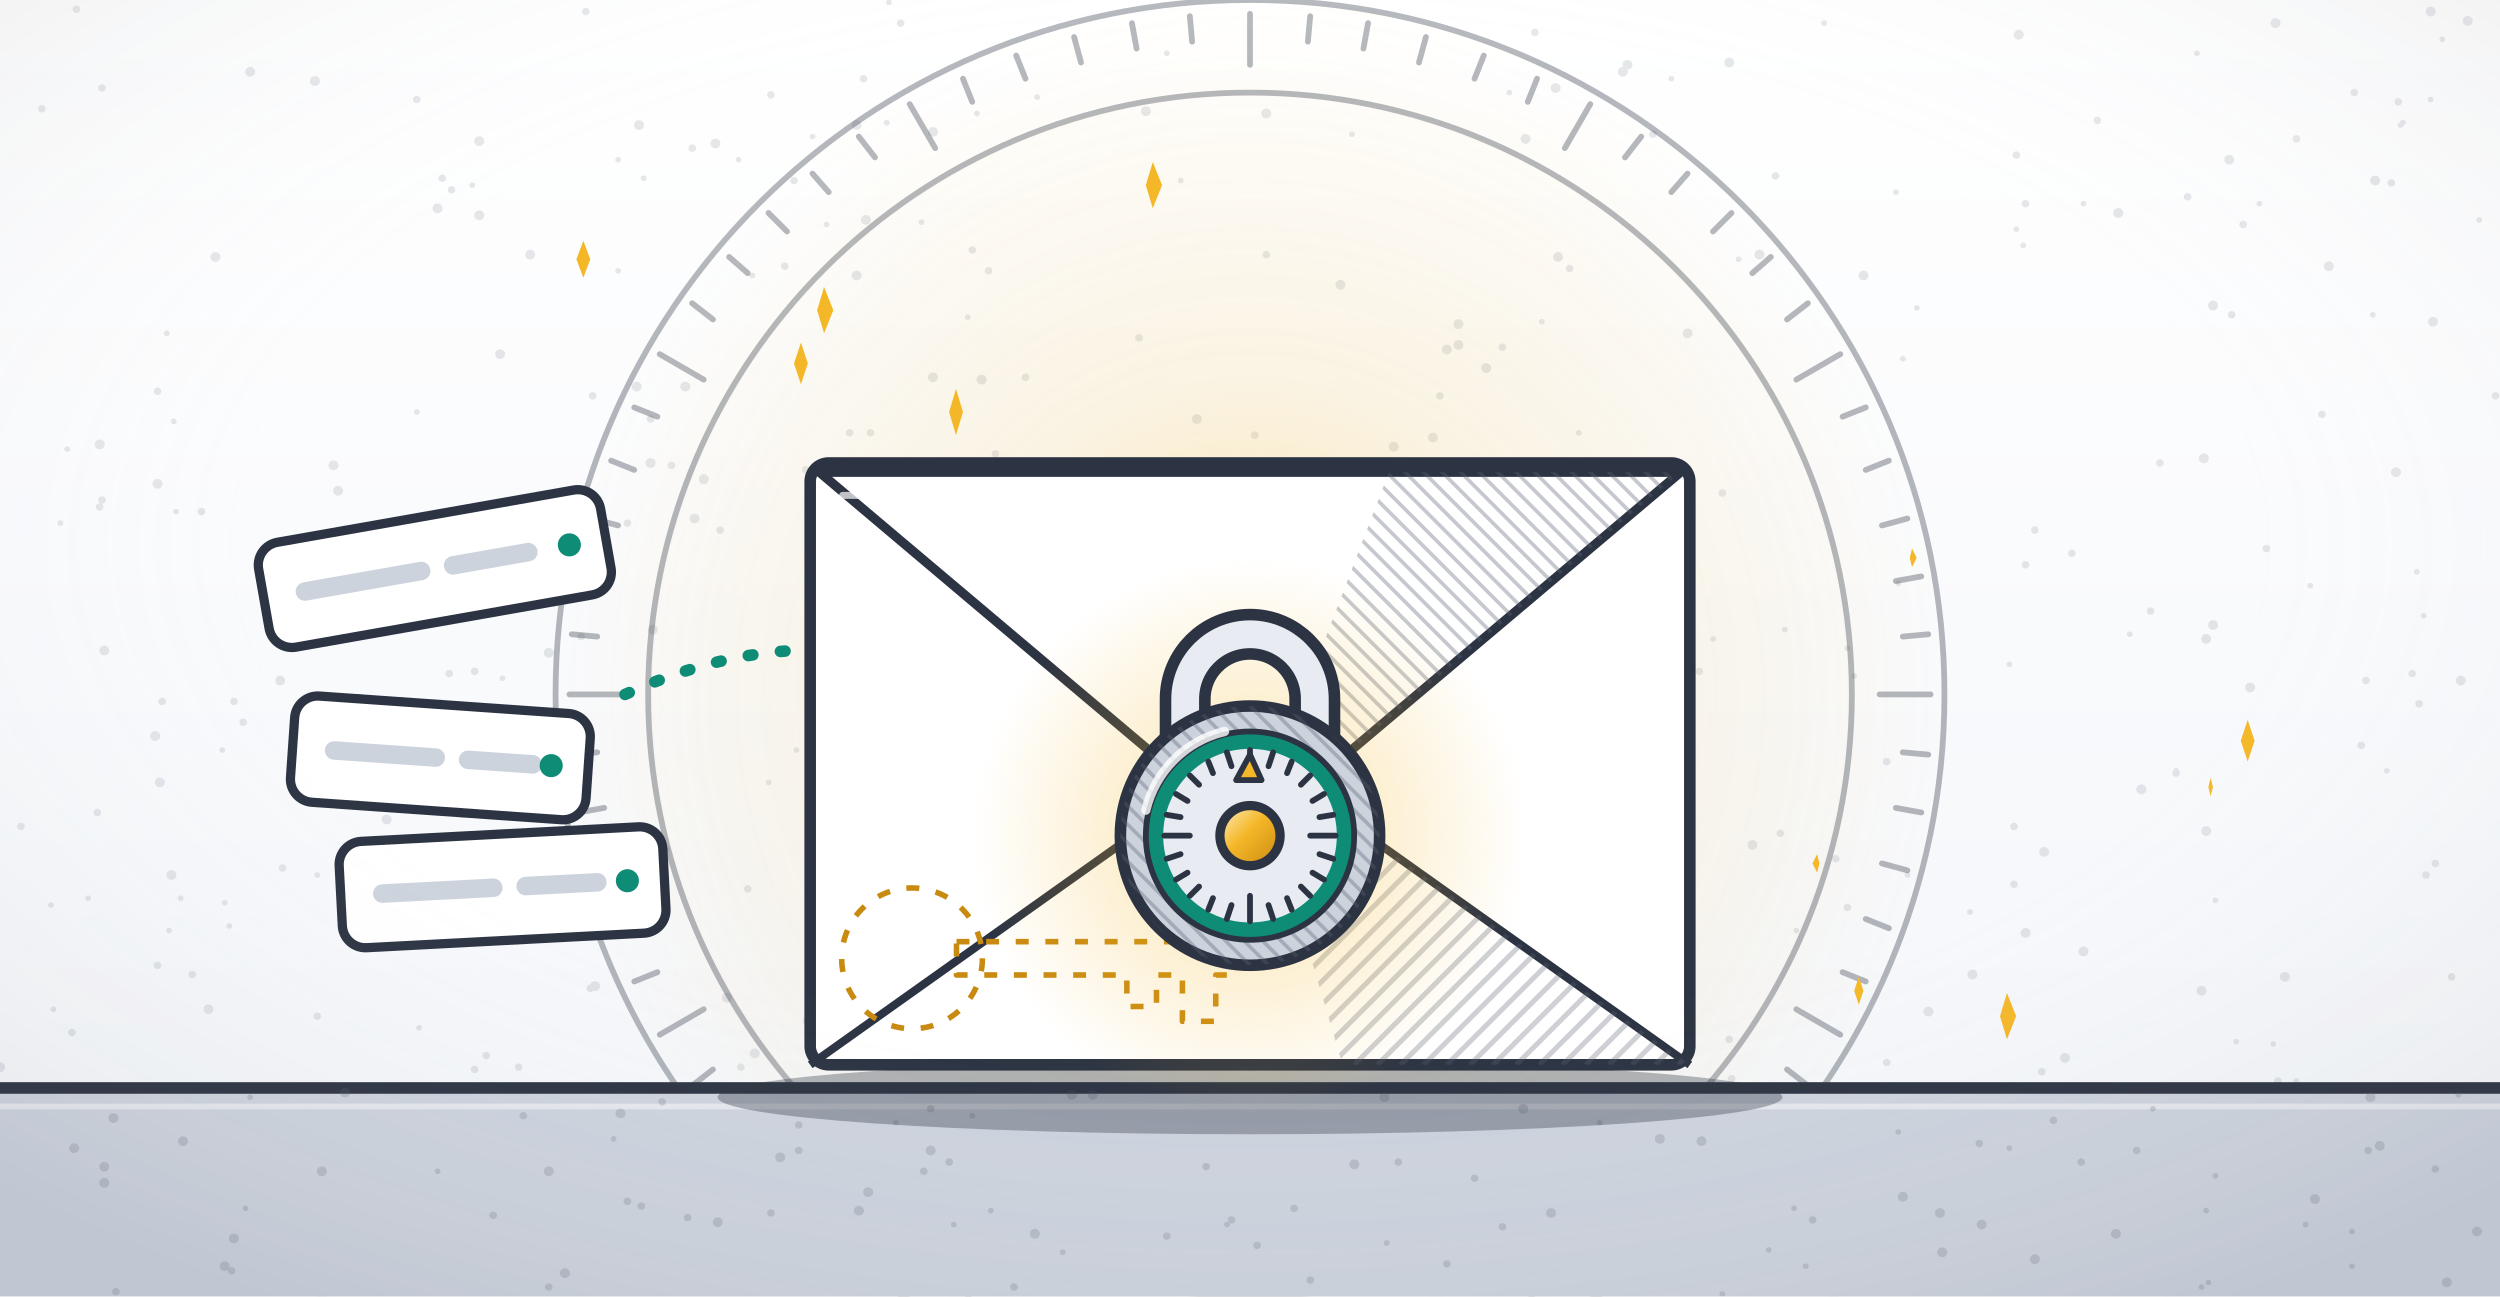
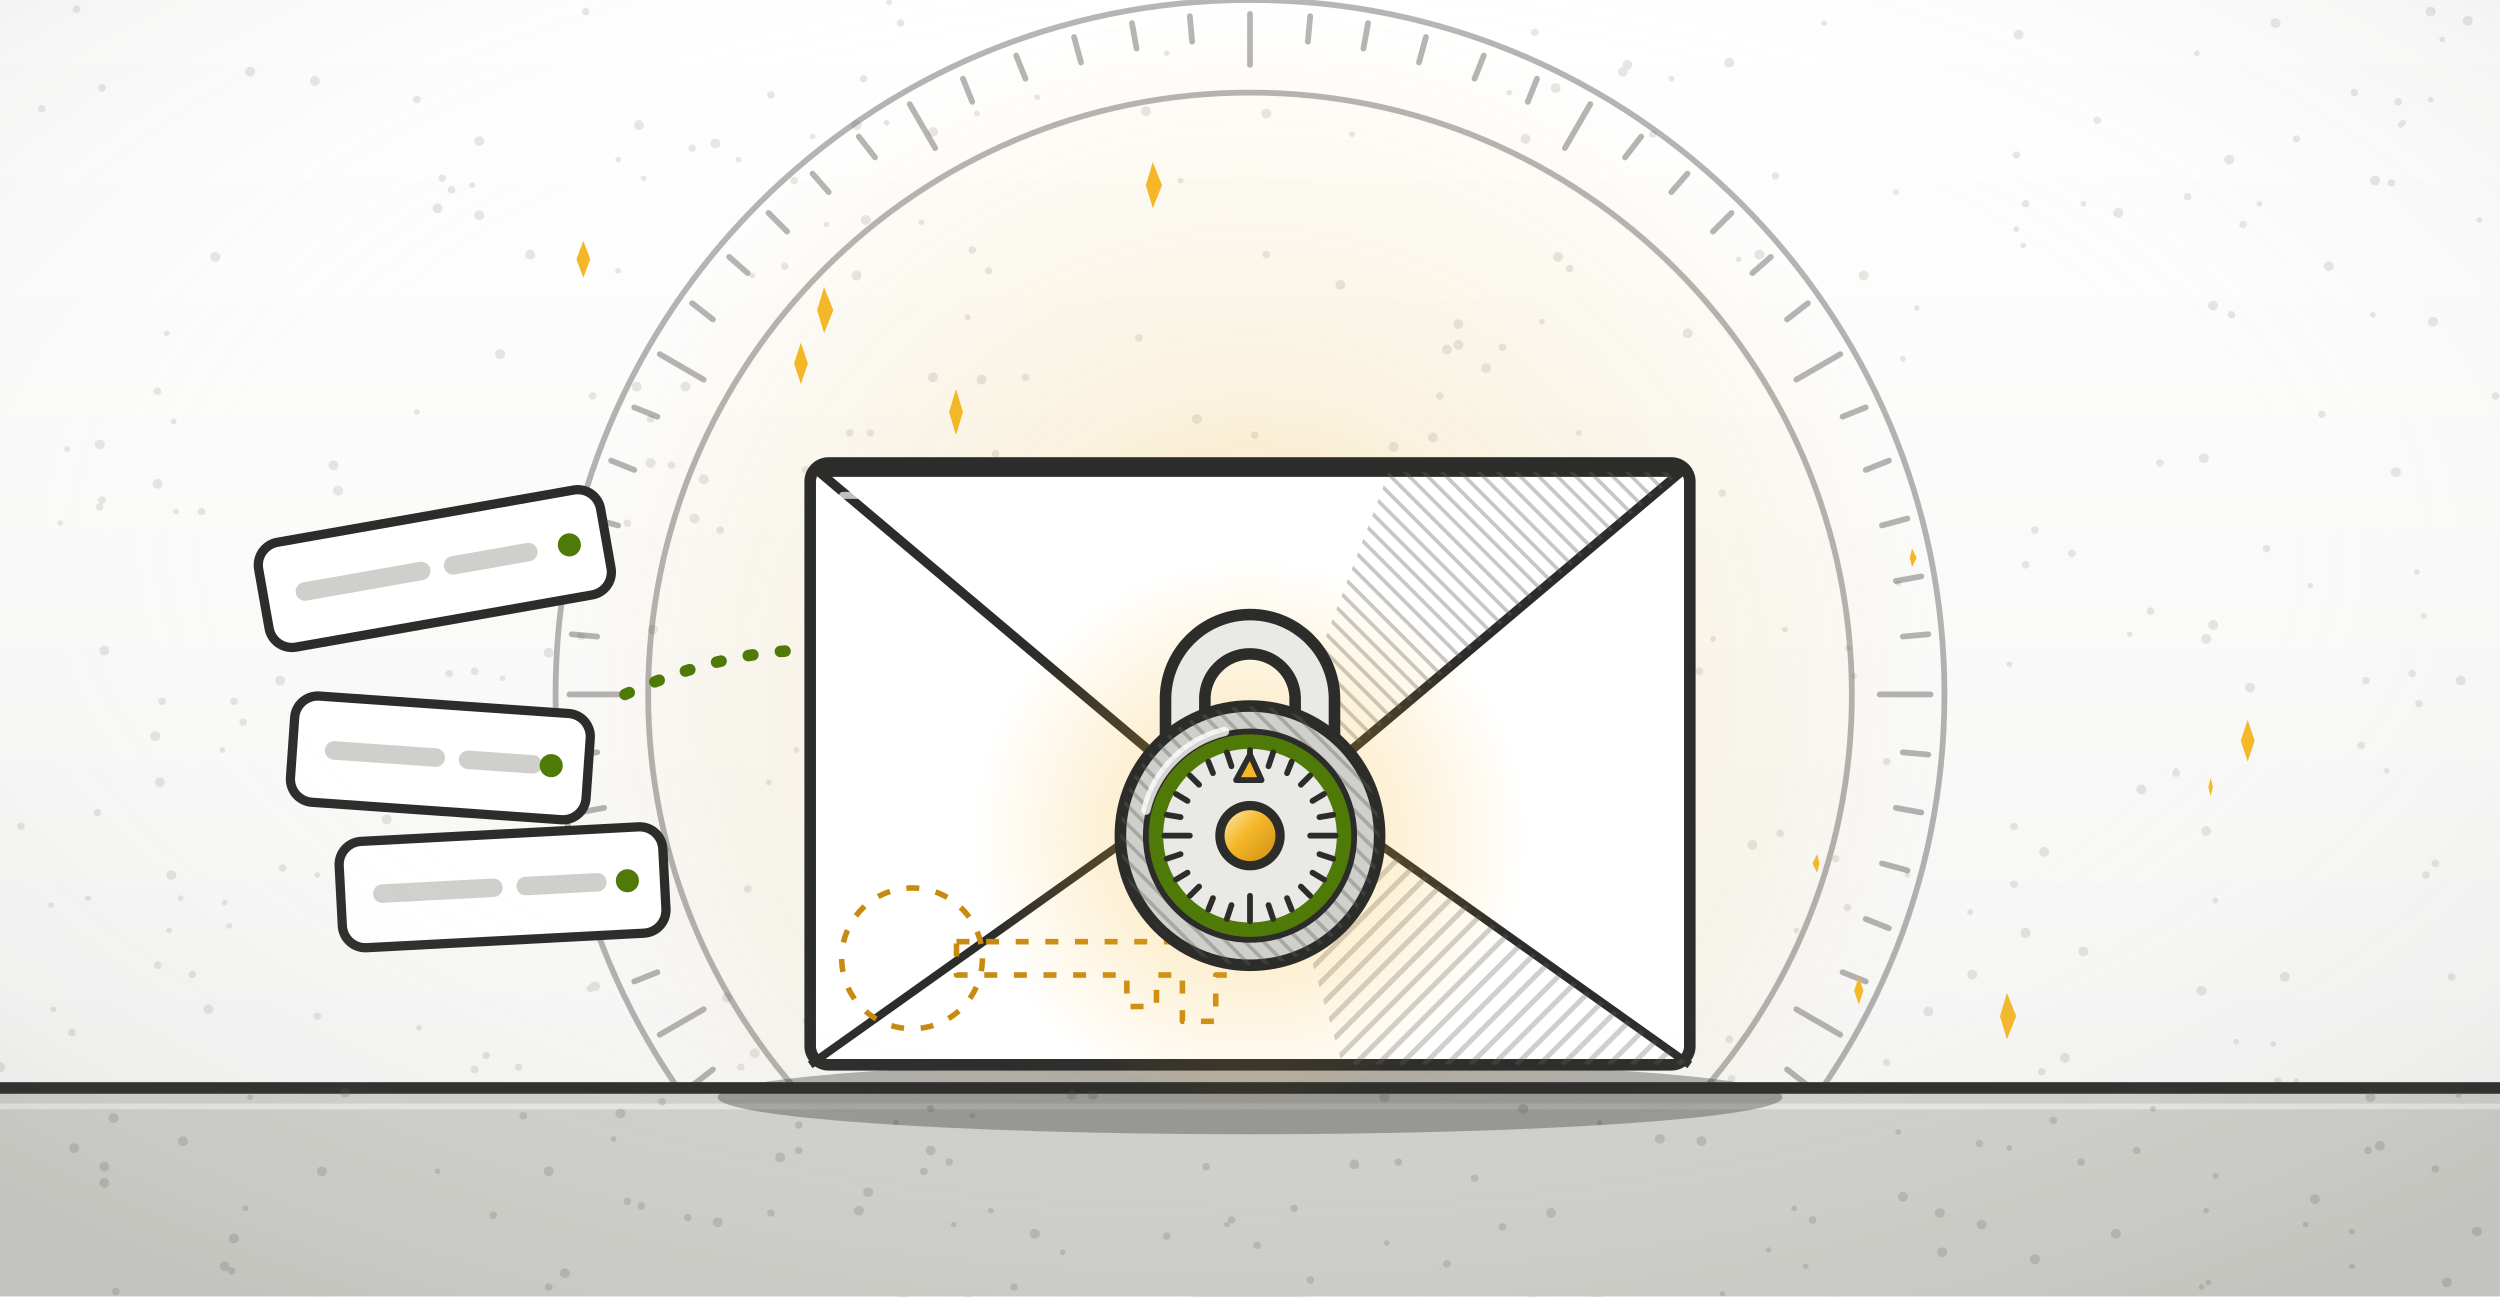
<svg xmlns="http://www.w3.org/2000/svg" viewBox="0 0 1080 560" width="1080" height="560">
  <defs>
    <radialGradient id="vig" cx="50%" cy="42%" r="70%">
-       <stop offset="55%" stop-color="#F3F5F9" stop-opacity="0" />
-       <stop offset="100%" stop-color="#5A6273" stop-opacity="0.10" />
+       <stop offset="55%" stop-color="#F4F4F3" stop-opacity="0" />
+       <stop offset="100%" stop-color="#5E5E5A" stop-opacity="0.10" />
    </radialGradient>
    <radialGradient id="glow">
      <stop offset="0%" stop-color="#F4B728" stop-opacity="0.75" />
      <stop offset="45%" stop-color="#F4B728" stop-opacity="0.22" />
      <stop offset="100%" stop-color="#F4B728" stop-opacity="0" />
    </radialGradient>
-     <radialGradient id="glowj">
-       <stop offset="0%" stop-color="#0F8C76" stop-opacity="0.55" />
-       <stop offset="100%" stop-color="#0F8C76" stop-opacity="0" />
+     <radialGradient id="glowl">
+       <stop offset="0%" stop-color="#4F7A08" stop-opacity="0.55" />
+       <stop offset="100%" stop-color="#4F7A08" stop-opacity="0" />
    </radialGradient>
    <linearGradient id="sky" x1="0" y1="0" x2="0" y2="1">
      <stop offset="0" stop-color="#FFFFFF" />
-       <stop offset="1" stop-color="#F3F5F9" />
+       <stop offset="1" stop-color="#F4F4F3" />
    </linearGradient>
    <linearGradient id="goldg" x1="0" y1="0" x2="1" y2="1">
      <stop offset="0" stop-color="#FFF1C4" />
      <stop offset=".45" stop-color="#F4B728" />
      <stop offset="1" stop-color="#C98A10" />
    </linearGradient>
    <clipPath id="cv">
      <rect width="1080" height="560" />
    </clipPath>
  </defs>
  <g clip-path="url(#cv)">
    <rect width="1080" height="560" fill="url(#sky)" />
    <clipPath id="t1">
      <rect width="1080" height="560" />
    </clipPath>
    <g clip-path="url(#t1)" opacity="0.15">
-       <path d="M1044 247h.1M38 388h.1M828 133h.1M673 345h.1M99 400h.1M543 493h.1M288 367h.1M490 297h.1M177 312h.1M29 194h.1M871 99h.1M940 333h.1M319 69h.1M76 221h.1M966 450h.1M72 144h.1M744 532h.1M455 533h.1M510 78h.1M75 182h.1M722 34h.1M819 83h.1M344 324h.1M200 352h.1M1047 266h.1M78 388h.1M636 307h.1M278 77h.1M426 372h.1M358 316h.1M1025 136h.1M824 378h.1M652 40h.1M1055 17h.1M261 551h.1M448 42h.1M617 207h.1M1071 95h.1M383 307h.1M751 112h.1M342 480h.1M169 516h.1M740 276h.1M900 88h.1M976 88h.1M26 226h.1M776 402h.1M771 272h.1M181 444h.1M296 548h.1M217 293h.1M524 263h.1M22 391h.1M998 253h.1M423 536h.1M398 96h.1M868 287h.1M137 378h.1M788 10h.1M815 495h.1M920 274h.1M801 292h.1M1031 333h.1M798 280h.1M669 487h.1M97 390h.1M520 475h.1M680 241h.1M422 49h.1M383 53h.1M467 280h.1M666 139h.1M851 394h.1M682 187h.1M852 542h.1M183 318h.1M549 524h.1M992 467h.1M820 252h.1M325 119h.1M444 347h.1M582 434h.1M1037 54h.1M1051 481h.1M105 551h.1M23 436h.1M685 251h.1M180 178h.1M355 202h.1M686 291h.1M949 23h.1M547 427h.1M513 357h.1M982 451h.1M204 80h.1M365 518h.1M100 499h.1M218 361h.1M351 59h.1M96 324h.1M839 531h.1M267 117h.1M504 23h.1M869 534h.1M1050 43h.1M79 538h.1M584 58h.1M418 137h.1M874 106h.1M267 69h.1M822 155h.1M357 97h.1M332 338h.1M1038 53h.1M73 402h.1M630 205h.1M565 545h.1M957 389h.1M384 1h.1" stroke="#5A6273" stroke-width="2.4" stroke-linecap="round" />
-       <path d="M70 303h.1M68 169h.1M1017 40h.1M155 265h.1M180 43h.1M1033 79h.1M324 475h.1M44 216h.1M536 326h.1M514 438h.1M475 437h.1M111 471h.1M875 88h.1M1078 171h.1M428 395h.1M541 458h.1M43 219h.1M224 461h.1M1011 513h.1M580 516h.1M906 52h.1M299 64h.1M430 196h.1M251 275h.1M333 41h.1M322 471h.1M31 446h.1M714 58h.1M959 501h.1M1059 422h.1M323 384h.1M210 456h.1M367 187h.1M1052 373h.1M980 473h.1M835 478h.1M578 336h.1M44 38h.1M744 213h.1M895 239h.1M933 200h.1M1048 378h.1M505 335h.1M311 229h.1M253 5h.1M348 203h.1M769 360h.1M1045 304h.1M879 229h.1M815 329h.1M137 439h.1M105 312h.1M258 391h.1M1003 179h.1M992 60h.1M969 97h.1M281 181h.1M623 381h.1M659 340h.1M542 188h.1M875 244h.1M622 305h.1M678 116h.1M882 463h.1M748 466h.1M1042 291h.1M870 382h.1M195 82h.1M191 77h.1M101 303h.1M649 150h.1M929 264h.1M478 422h.1M370 380h.1M734 290h.1M18 491h.1M255 427h.1M427 117h.1M373 34h.1M964 136h.1M984 467h.1M459 243h.1M650 369h.1M1022 294h.1M115 505h.1M205 290h.1M815 459h.1M832 524h.1M18 47h.1M376 187h.1M389 10h.1M622 171h.1M716 556h.1M492 146h.1M547 110h.1M205 462h.1M704 379h.1M342 518h.1M449 524h.1M435 204h.1M320 461h.1M256 171h.1M444 341h.1M241 311h.1M271 226h.1M204 547h.1M1020 322h.1M979 237h.1M339 115h.1M681 225h.1M472 424h.1M767 76h.1M290 544h.1M871 67h.1M68 417h.1M360 482h.1M493 303h.1M33 4h.1M940 334h.1M456 532h.1M42 351h.1M9 357h.1M793 371h.1M442 371h.1M625 516h.1M290 201h.1M1037 487h.1M443 163h.1M543 330h.1M431 223h.1M775 479h.1M212 365h.1M194 291h.1M122 375h.1M747 449h.1M945 85h.1M538 520h.1M140 318h.1M343 78h.1M870 357h.1M224 343h.1M87 221h.1M420 108h.1M494 244h.1M1036 44h.1M83 421h.1M503 319h.1M477 267h.1M798 392h.1M663 14h.1" stroke="#5A6273" stroke-width="3.2" stroke-linecap="round" />
-       <path d="M98 528h.1M1066 9h.1M74 378h.1M625 151h.1M490 233h.1M450 431h.1M883 368h.1M207 61h.1M1050 475h.1M349 441h.1M547 49h.1M1006 115h.1M326 455h.1M165 508h.1M674 518h.1M300 224h.1M296 167h.1M304 207h.1M374 95h.1M494 374h.1M608 533h.1M495 48h.1M557 243h.1M282 272h.1M237 282h.1M983 10h.1M516 384h.1M1026 78h.1M672 38h.1M987 422h.1M139 560h.1M673 111h.1M160 379h.1M229 110h.1M670 409h.1M703 28h.1M630 149h.1M648 484h.1M258 248h.1M188 530h.1M555 406h.1M403 57h.1M571 225h.1M424 164h.1M654 378h.1M93 111h.1M171 371h.1M108 31h.1M1058 521h.1M1050 5h.1M642 159h.1M872 15h.1M892 457h.1M953 359h.1M456 236h.1M630 140h.1M833 437h.1M925 341h.1M444 269h.1M189 90h.1M757 365h.1M900 411h.1M968 551h.1M704 290h.1M689 530h.1M696 538h.1M69 338h.1M952 198h.1M659 60h.1M482 309h.1M45 281h.1M624 348h.1M619 189h.1M370 119h.1M602 193h.1M144 201h.1M136 35h.1M171 346h.1M663 335h.1M852 421h.1M207 93h.1M248 237h.1M410 373h.1M281 200h.1M167 354h.1M936 508h.1M701 31h.1M729 144h.1M67 318h.1M963 69h.1M875 403h.1M565 481h.1M747 27h.1M403 163h.1M509 485h.1M146 212h.1M1063 294h.1M330 529h.1M43 192h.1M7 478h.1M240 363h.1M600 499h.1M68 209h.1M0 461h.1M579 123h.1M275 167h.1M805 119h.1M216 153h.1M972 297h.1M792 560h.1M956 132h.1M62 500h.1M552 203h.1M684 455h.1M353 539h.1M309 62h.1M517 181h.1M760 110h.1M951 428h.1M1035 204h.1M956 270h.1M314 431h.1M370 54h.1M561 286h.1M1051 139h.1M90 436h.1M219 368h.1M420 409h.1M257 426h.1M953 276h.1M121 294h.1M915 92h.1M148 541h.1M276 54h.1" stroke="#5A6273" stroke-width="4.2" stroke-linecap="round" />
+       <path d="M1044 247h.1M38 388h.1M828 133h.1M673 345h.1M99 400h.1M543 493h.1M288 367h.1M490 297h.1M177 312h.1M29 194h.1M871 99h.1M940 333h.1M319 69h.1M76 221h.1M966 450h.1M72 144h.1M744 532h.1M455 533h.1M510 78h.1M75 182h.1M722 34h.1M819 83h.1M344 324h.1M200 352h.1M1047 266h.1M78 388h.1M636 307h.1M278 77h.1M426 372h.1M358 316h.1M1025 136h.1M824 378h.1M652 40h.1M1055 17h.1M261 551h.1M448 42h.1M617 207h.1M1071 95h.1M383 307h.1M751 112h.1M342 480h.1M169 516h.1M740 276h.1M900 88h.1M976 88h.1M26 226h.1M776 402h.1M771 272h.1M181 444h.1M296 548h.1M217 293h.1M524 263h.1M22 391h.1M998 253h.1M423 536h.1M398 96h.1M868 287h.1M137 378h.1M788 10h.1M815 495h.1M920 274h.1M801 292h.1M1031 333h.1M798 280h.1M669 487h.1M97 390h.1M520 475h.1M680 241h.1M422 49h.1M383 53h.1M467 280h.1M666 139h.1M851 394h.1M682 187h.1M852 542h.1M183 318h.1M549 524h.1M992 467h.1M820 252h.1M325 119h.1M444 347h.1M582 434h.1M1037 54h.1M1051 481h.1M105 551h.1M23 436h.1M685 251h.1M180 178h.1M355 202h.1M686 291h.1M949 23h.1M547 427h.1M513 357h.1M982 451h.1M204 80h.1M365 518h.1M100 499h.1M218 361h.1M351 59h.1M96 324h.1M839 531h.1M267 117h.1M504 23h.1M869 534h.1M1050 43h.1M79 538h.1M584 58h.1M418 137h.1M874 106h.1M267 69h.1M822 155h.1M357 97h.1M332 338h.1M1038 53h.1M73 402h.1M630 205h.1M565 545h.1M957 389h.1M384 1h.1" stroke="#5E5E5A" stroke-width="2.4" stroke-linecap="round" />
+       <path d="M70 303h.1M68 169h.1M1017 40h.1M155 265h.1M180 43h.1M1033 79h.1M324 475h.1M44 216h.1M536 326h.1M514 438h.1M475 437h.1M111 471h.1M875 88h.1M1078 171h.1M428 395h.1M541 458h.1M43 219h.1M224 461h.1M1011 513h.1M580 516h.1M906 52h.1M299 64h.1M430 196h.1M251 275h.1M333 41h.1M322 471h.1M31 446h.1M714 58h.1M959 501h.1M1059 422h.1M323 384h.1M210 456h.1M367 187h.1M1052 373h.1M980 473h.1M835 478h.1M578 336h.1M44 38h.1M744 213h.1M895 239h.1M933 200h.1M1048 378h.1M505 335h.1M311 229h.1M253 5h.1M348 203h.1M769 360h.1M1045 304h.1M879 229h.1M815 329h.1M137 439h.1M105 312h.1M258 391h.1M1003 179h.1M992 60h.1M969 97h.1M281 181h.1M623 381h.1M659 340h.1M542 188h.1M875 244h.1M622 305h.1M678 116h.1M882 463h.1M748 466h.1M1042 291h.1M870 382h.1M195 82h.1M191 77h.1M101 303h.1M649 150h.1M929 264h.1M478 422h.1M370 380h.1M734 290h.1M18 491h.1M255 427h.1M427 117h.1M373 34h.1M964 136h.1M984 467h.1M459 243h.1M650 369h.1M1022 294h.1M115 505h.1M205 290h.1M815 459h.1M832 524h.1M18 47h.1M376 187h.1M389 10h.1M622 171h.1M716 556h.1M492 146h.1M547 110h.1M205 462h.1M704 379h.1M342 518h.1M449 524h.1M435 204h.1M320 461h.1M256 171h.1M444 341h.1M241 311h.1M271 226h.1M204 547h.1M1020 322h.1M979 237h.1M339 115h.1M681 225h.1M472 424h.1M767 76h.1M290 544h.1M871 67h.1M68 417h.1M360 482h.1M493 303h.1M33 4h.1M940 334h.1M456 532h.1M42 351h.1M9 357h.1M793 371h.1M442 371h.1M625 516h.1M290 201h.1M1037 487h.1M443 163h.1M543 330h.1M431 223h.1M775 479h.1M212 365h.1M194 291h.1M122 375h.1M747 449h.1M945 85h.1M538 520h.1M140 318h.1M343 78h.1M870 357h.1M224 343h.1M87 221h.1M420 108h.1M494 244h.1M1036 44h.1M83 421h.1M503 319h.1M477 267h.1M798 392h.1M663 14h.1" stroke="#5E5E5A" stroke-width="3.2" stroke-linecap="round" />
+       <path d="M98 528h.1M1066 9h.1M74 378h.1M625 151h.1M490 233h.1M450 431h.1M883 368h.1M207 61h.1M1050 475h.1M349 441h.1M547 49h.1M1006 115h.1M326 455h.1M165 508h.1M674 518h.1M300 224h.1M296 167h.1M304 207h.1M374 95h.1M494 374h.1M608 533h.1M495 48h.1M557 243h.1M282 272h.1M237 282h.1M983 10h.1M516 384h.1M1026 78h.1M672 38h.1M987 422h.1M139 560h.1M673 111h.1M160 379h.1M229 110h.1M670 409h.1M703 28h.1M630 149h.1M648 484h.1M258 248h.1M188 530h.1M555 406h.1M403 57h.1M571 225h.1M424 164h.1M654 378h.1M93 111h.1M171 371h.1M108 31h.1M1058 521h.1M1050 5h.1M642 159h.1M872 15h.1M892 457h.1M953 359h.1M456 236h.1M630 140h.1M833 437h.1M925 341h.1M444 269h.1M189 90h.1M757 365h.1M900 411h.1M968 551h.1M704 290h.1M689 530h.1M696 538h.1M69 338h.1M952 198h.1M659 60h.1M482 309h.1M45 281h.1M624 348h.1M619 189h.1M370 119h.1M602 193h.1M144 201h.1M136 35h.1M171 346h.1M663 335h.1M852 421h.1M207 93h.1M248 237h.1M410 373h.1M281 200h.1M167 354h.1M936 508h.1M701 31h.1M729 144h.1M67 318h.1M963 69h.1M875 403h.1M565 481h.1M747 27h.1M403 163h.1M509 485h.1M146 212h.1M1063 294h.1M330 529h.1M43 192h.1M7 478h.1M240 363h.1M600 499h.1M68 209h.1M0 461h.1M579 123h.1M275 167h.1M805 119h.1M216 153h.1M972 297h.1M792 560h.1M956 132h.1M62 500h.1M552 203h.1M684 455h.1M353 539h.1M309 62h.1M517 181h.1M760 110h.1M951 428h.1M1035 204h.1M956 270h.1M314 431h.1M370 54h.1M561 286h.1M1051 139h.1M90 436h.1M219 368h.1M420 409h.1M257 426h.1M953 276h.1M121 294h.1M915 92h.1M148 541h.1M276 54h.1" stroke="#5E5E5A" stroke-width="4.2" stroke-linecap="round" />
    </g>
-     <g fill="none" stroke="#2C3342" opacity=".35">
+     <g fill="none" stroke="#2C2C2A" opacity=".35">
      <circle cx="540" cy="300" r="300" stroke-width="2.5" />
      <circle cx="540" cy="300" r="260" stroke-width="2.5" />
      <path d="M540 6L540 28M566 7L565 18M591 10L589 21M616 16L613 27M641 24L637 34M664 34L660 44M687 45L676 64M709 59L702 68M729 75L722 83M748 92L740 100M765 111L757 118M781 131L772 138M795 153L776 164M806 176L796 180M816 199L806 203M824 224L813 227M830 249L819 251M833 274L822 275M834 300L812 300M833 326L822 325M830 351L819 349M824 376L813 373M816 401L806 397M806 424L796 420M795 447L776 436M781 469L772 462M765 489L757 482M748 508L740 500M729 525L722 517M709 541L702 532M687 555L676 536M664 566L660 556M641 576L637 566M616 584L613 573M591 590L589 579M566 593L565 582M540 594L540 572M514 593L515 582M489 590L491 579M464 584L467 573M439 576L443 566M416 566L420 556M393 555L404 536M371 541L378 532M351 525L358 517M332 508L340 500M315 489L323 482M299 469L308 462M285 447L304 436M274 424L284 420M264 401L274 397M256 376L267 373M250 351L261 349M247 326L258 325M246 300L268 300M247 274L258 275M250 249L261 251M256 224L267 227M264 199L274 203M274 176L284 180M285 153L304 164M299 131L308 138M315 111L323 118M332 92L340 100M351 75L358 83M371 59L378 68M393 45L404 64M416 34L420 44M439 24L443 34M464 16L467 27M489 10L491 21M514 7L515 18" stroke-width="2.5" stroke-linecap="round" />
    </g>
    <circle cx="540" cy="300" r="300" fill="url(#glow)" opacity=".55" />
-     <rect y="470" width="1080" height="90" fill="#CDD3DD" />
-     <path d="M0 470H1080" stroke="#2C3342" stroke-width="5" />
+     <rect y="470" width="1080" height="90" fill="#CFCFCB" />
+     <path d="M0 470H1080" stroke="#2C2C2A" stroke-width="5" />
    <path d="M0 478H1080" stroke="#FFFFFF" stroke-width="2.5" opacity=".45" />
    <clipPath id="t2">
      <rect y="470" width="1080" height="90" />
    </clipPath>
    <g clip-path="url(#t2)" opacity="0.22">
-       <path d="M820 489h.1M420 482h.1M265 492h.1M775 522h.1M387 485h.1M1016 547h.1M1062 473h.1M953 523h.1M1016 532h.1M930 479h.1M954 554h.1M459 541h.1M957 508h.1M868 496h.1M780 547h.1M951 556h.1M691 485h.1M412 529h.1M189 506h.1M744 559h.1M428 523h.1M106 522h.1M108 474h.1M530 529h.1M764 540h.1M996 529h.1M599 537h.1" stroke="#5A6273" stroke-width="2.4" stroke-linecap="round" />
-       <path d="M899 502h.1M297 526h.1M504 534h.1M625 546h.1M637 509h.1M604 502h.1M100 549h.1M566 553h.1M1052 505h.1M649 530h.1M1023 497h.1M402 479h.1M410 502h.1M783 527h.1M333 524h.1M399 506h.1M345 486h.1M855 494h.1M559 522h.1M543 538h.1M438 556h.1M532 527h.1M50 558h.1M345 497h.1M213 525h.1M226 482h.1M923 497h.1M277 521h.1M887 484h.1M271 519h.1M237 556h.1M286 476h.1M521 504h.1" stroke="#5A6273" stroke-width="3.2" stroke-linecap="round" />
-       <path d="M49 483h.1M337 500h.1M658 479h.1M1070 532h.1M1000 518h.1M268 481h.1M402 497h.1M101 535h.1M310 528h.1M1024 474h.1M244 550h.1M735 493h.1M463 473h.1M585 503h.1M371 523h.1M32 496h.1M139 506h.1M447 533h.1M879 544h.1M914 533h.1M1028 495h.1M856 529h.1M237 506h.1M670 524h.1M45 511h.1M79 493h.1M472 473h.1M717 492h.1M822 517h.1M149 472h.1M598 474h.1M838 524h.1M97 547h.1M45 504h.1M375 515h.1M1057 554h.1M839 541h.1" stroke="#5A6273" stroke-width="4.2" stroke-linecap="round" />
+       <path d="M820 489h.1M420 482h.1M265 492h.1M775 522h.1M387 485h.1M1016 547h.1M1062 473h.1M953 523h.1M1016 532h.1M930 479h.1M954 554h.1M459 541h.1M957 508h.1M868 496h.1M780 547h.1M951 556h.1M691 485h.1M412 529h.1M189 506h.1M744 559h.1M428 523h.1M106 522h.1M108 474h.1M530 529h.1M764 540h.1M996 529h.1M599 537h.1" stroke="#5E5E5A" stroke-width="2.4" stroke-linecap="round" />
+       <path d="M899 502h.1M297 526h.1M504 534h.1M625 546h.1M637 509h.1M604 502h.1M100 549h.1M566 553h.1M1052 505h.1M649 530h.1M1023 497h.1M402 479h.1M410 502h.1M783 527h.1M333 524h.1M399 506h.1M345 486h.1M855 494h.1M559 522h.1M543 538h.1M438 556h.1M532 527h.1M50 558h.1M345 497h.1M213 525h.1M226 482h.1M923 497h.1M277 521h.1M887 484h.1M271 519h.1M237 556h.1M286 476h.1M521 504h.1" stroke="#5E5E5A" stroke-width="3.2" stroke-linecap="round" />
+       <path d="M49 483h.1M337 500h.1M658 479h.1M1070 532h.1M1000 518h.1M268 481h.1M402 497h.1M101 535h.1M310 528h.1M1024 474h.1M244 550h.1M735 493h.1M463 473h.1M585 503h.1M371 523h.1M32 496h.1M139 506h.1M447 533h.1M879 544h.1M914 533h.1M1028 495h.1M856 529h.1M237 506h.1M670 524h.1M45 511h.1M79 493h.1M472 473h.1M717 492h.1M822 517h.1M149 472h.1M598 474h.1M838 524h.1M97 547h.1M45 504h.1M375 515h.1M1057 554h.1M839 541h.1" stroke="#5E5E5A" stroke-width="4.2" stroke-linecap="round" />
    </g>
    <g transform="rotate(-10 110 236)">
-       <rect x="110" y="236" width="150" height="46" rx="10" fill="#FFFFFF" stroke="#2C3342" stroke-width="4" />
-       <path d="M128 259h51m14 0h33" stroke="#CDD3DD" stroke-width="8" stroke-linecap="round" />
-       <circle cx="244" cy="259" r="5" fill="#0F8C76" />
+       <rect x="110" y="236" width="150" height="46" rx="10" fill="#FFFFFF" stroke="#2C2C2A" stroke-width="4" />
+       <path d="M128 259h51m14 0h33" stroke="#CFCFCB" stroke-width="8" stroke-linecap="round" />
+       <circle cx="244" cy="259" r="5" fill="#4F7A08" />
    </g>
    <g transform="rotate(4 128 300)">
-       <rect x="128" y="300" width="128" height="46" rx="10" fill="#FFFFFF" stroke="#2C3342" stroke-width="4" />
-       <path d="M146 323h44m14 0h28" stroke="#CDD3DD" stroke-width="8" stroke-linecap="round" />
-       <circle cx="240" cy="323" r="5" fill="#0F8C76" />
+       <rect x="128" y="300" width="128" height="46" rx="10" fill="#FFFFFF" stroke="#2C2C2A" stroke-width="4" />
+       <path d="M146 323h44m14 0h28" stroke="#CFCFCB" stroke-width="8" stroke-linecap="round" />
+       <circle cx="240" cy="323" r="5" fill="#4F7A08" />
    </g>
    <g transform="rotate(-3 146 364)">
-       <rect x="146" y="364" width="140" height="46" rx="10" fill="#FFFFFF" stroke="#2C3342" stroke-width="4" />
-       <path d="M164 387h48m14 0h31" stroke="#CDD3DD" stroke-width="8" stroke-linecap="round" />
-       <circle cx="270" cy="387" r="5" fill="#0F8C76" />
+       <rect x="146" y="364" width="140" height="46" rx="10" fill="#FFFFFF" stroke="#2C2C2A" stroke-width="4" />
+       <path d="M164 387h48m14 0h31" stroke="#CFCFCB" stroke-width="8" stroke-linecap="round" />
+       <circle cx="270" cy="387" r="5" fill="#4F7A08" />
    </g>
-     <path d="M270 300Q380 250 470 330" fill="none" stroke="#0F8C76" stroke-width="5" stroke-dasharray="2 12" stroke-linecap="round" />
-     <ellipse cx="540" cy="474" rx="230" ry="16" fill="#2C3342" opacity=".35" />
-     <rect x="350" y="200" width="380" height="260" rx="8" fill="#FFFFFF" stroke="#2C3342" stroke-width="5" />
-     <path d="M350 460L540 325L730 460" fill="none" stroke="#2C3342" stroke-width="3.5" stroke-linejoin="round" />
+     <path d="M270 300Q380 250 470 330" fill="none" stroke="#4F7A08" stroke-width="5" stroke-dasharray="2 12" stroke-linecap="round" />
+     <ellipse cx="540" cy="474" rx="230" ry="16" fill="#2C2C2A" opacity=".35" />
+     <rect x="350" y="200" width="380" height="260" rx="8" fill="#FFFFFF" stroke="#2C2C2A" stroke-width="5" />
+     <path d="M350 460L540 325L730 460" fill="none" stroke="#2C2C2A" stroke-width="3.5" stroke-linejoin="round" />
    <clipPath id="t3">
      <path d="M540 325L730 460H580Z" />
    </clipPath>
    <g clip-path="url(#t3)" opacity=".3">
-       <path d="M395 460L530 325M405 460L540 325M415 460L550 325M425 460L560 325M435 460L570 325M445 460L580 325M455 460L590 325M465 460L600 325M475 460L610 325M485 460L620 325M495 460L630 325M505 460L640 325M515 460L650 325M525 460L660 325M535 460L670 325M545 460L680 325M555 460L690 325M565 460L700 325M575 460L710 325M585 460L720 325M595 460L730 325M605 460L740 325M615 460L750 325M625 460L760 325M635 460L770 325M645 460L780 325M655 460L790 325M665 460L800 325M675 460L810 325M685 460L820 325M695 460L830 325M705 460L840 325M715 460L850 325M725 460L860 325M735 460L870 325M745 460L880 325M755 460L890 325M765 460L900 325M775 460L910 325M785 460L920 325M795 460L930 325M805 460L940 325M815 460L950 325M825 460L960 325M835 460L970 325M845 460L980 325M855 460L990 325M865 460L1000 325" stroke="#5A6273" stroke-width="2.2" />
+       <path d="M395 460L530 325M405 460L540 325M415 460L550 325M425 460L560 325M435 460L570 325M445 460L580 325M455 460L590 325M465 460L600 325M475 460L610 325M485 460L620 325M495 460L630 325M505 460L640 325M515 460L650 325M525 460L660 325M535 460L670 325M545 460L680 325M555 460L690 325M565 460L700 325M575 460L710 325M585 460L720 325M595 460L730 325M605 460L740 325M615 460L750 325M625 460L760 325M635 460L770 325M645 460L780 325M655 460L790 325M665 460L800 325M675 460L810 325M685 460L820 325M695 460L830 325M705 460L840 325M715 460L850 325M725 460L860 325M735 460L870 325M745 460L880 325M755 460L890 325M765 460L900 325M775 460L910 325M785 460L920 325M795 460L930 325M805 460L940 325M815 460L950 325M825 460L960 325M835 460L970 325M845 460L980 325M855 460L990 325M865 460L1000 325" stroke="#5E5E5A" stroke-width="2.2" />
    </g>
-     <path d="M354 204L540 361L726 204Z" fill="#FFFFFF" stroke="#2C3342" stroke-width="4" stroke-linejoin="round" />
+     <path d="M354 204L540 361L726 204Z" fill="#FFFFFF" stroke="#2C2C2A" stroke-width="4" stroke-linejoin="round" />
    <clipPath id="t4">
      <path d="M540 361L726 204H600Z" />
    </clipPath>
    <g clip-path="url(#t4)" opacity=".35">
-       <path d="M371 200L532 361M379 200L540 361M387 200L548 361M395 200L556 361M403 200L564 361M411 200L572 361M419 200L580 361M427 200L588 361M435 200L596 361M443 200L604 361M451 200L612 361M459 200L620 361M467 200L628 361M475 200L636 361M483 200L644 361M491 200L652 361M499 200L660 361M507 200L668 361M515 200L676 361M523 200L684 361M531 200L692 361M539 200L700 361M547 200L708 361M555 200L716 361M563 200L724 361M571 200L732 361M579 200L740 361M587 200L748 361M595 200L756 361M603 200L764 361M611 200L772 361M619 200L780 361M627 200L788 361M635 200L796 361M643 200L804 361M651 200L812 361M659 200L820 361M667 200L828 361M675 200L836 361M683 200L844 361M691 200L852 361M699 200L860 361M707 200L868 361M715 200L876 361M723 200L884 361M731 200L892 361M739 200L900 361M747 200L908 361M755 200L916 361M763 200L924 361M771 200L932 361M779 200L940 361M787 200L948 361M795 200L956 361M803 200L964 361M811 200L972 361M819 200L980 361M827 200L988 361M835 200L996 361M843 200L1004 361M851 200L1012 361M859 200L1020 361M867 200L1028 361M875 200L1036 361M883 200L1044 361M891 200L1052 361" stroke="#5A6273" stroke-width="1.6" />
+       <path d="M371 200L532 361M379 200L540 361M387 200L548 361M395 200L556 361M403 200L564 361M411 200L572 361M419 200L580 361M427 200L588 361M435 200L596 361M443 200L604 361M451 200L612 361M459 200L620 361M467 200L628 361M475 200L636 361M483 200L644 361M491 200L652 361M499 200L660 361M507 200L668 361M515 200L676 361M523 200L684 361M531 200L692 361M539 200L700 361M547 200L708 361M555 200L716 361M563 200L724 361M571 200L732 361M579 200L740 361M587 200L748 361M595 200L756 361M603 200L764 361M611 200L772 361M619 200L780 361M627 200L788 361M635 200L796 361M643 200L804 361M651 200L812 361M659 200L820 361M667 200L828 361M675 200L836 361M683 200L844 361M691 200L852 361M699 200L860 361M707 200L868 361M715 200L876 361M723 200L884 361M731 200L892 361M739 200L900 361M747 200L908 361M755 200L916 361M763 200L924 361M771 200L932 361M779 200L940 361M787 200L948 361M795 200L956 361M803 200L964 361M811 200L972 361M819 200L980 361M827 200L988 361M835 200L996 361M843 200L1004 361M851 200L1012 361M859 200L1020 361M867 200L1028 361M875 200L1036 361M883 200L1044 361M891 200L1052 361" stroke="#5E5E5A" stroke-width="1.6" />
    </g>
    <path d="M364 214H464" stroke="#FFFFFF" stroke-width="3" opacity=".7" stroke-linecap="round" />
    <g transform="translate(394 414) rotate(0) scale(0.8)" stroke-linejoin="round">
      <path d="M24 -9H176V9H164V34H146V9H132V26H116V9H24Z" fill="none" stroke="#C98A10" stroke-width="3" stroke-dasharray="7 9" />
      <circle r="38" fill="none" stroke="#C98A10" stroke-width="3" stroke-dasharray="7 9" />
    </g>
    <circle cx="540" cy="361.2" r="120" fill="url(#glow)" />
-     <path d="M512 330V302A28 28 0 0 1 568 302V330" fill="none" stroke="#2C3342" stroke-width="22" stroke-linecap="round" />
-     <path d="M512 330V302A28 28 0 0 1 568 302V330" fill="none" stroke="#E8ECF2" stroke-width="12" stroke-linecap="round" />
-     <circle cx="540" cy="361" r="56" fill="#CDD3DD" stroke="#2C3342" stroke-width="5" />
+     <path d="M512 330V302A28 28 0 0 1 568 302V330" fill="none" stroke="#2C2C2A" stroke-width="22" stroke-linecap="round" />
+     <path d="M512 330V302A28 28 0 0 1 568 302V330" fill="none" stroke="#E9E9E7" stroke-width="12" stroke-linecap="round" />
+     <circle cx="540" cy="361" r="56" fill="#CFCFCB" stroke="#2C2C2A" stroke-width="5" />
    <clipPath id="t5">
      <circle cx="540" cy="361" r="56" />
    </clipPath>
    <g clip-path="url(#t5)" opacity=".35">
-       <path d="M364 305L476 417M372 305L484 417M380 305L492 417M388 305L500 417M396 305L508 417M404 305L516 417M412 305L524 417M420 305L532 417M428 305L540 417M436 305L548 417M444 305L556 417M452 305L564 417M460 305L572 417M468 305L580 417M476 305L588 417M484 305L596 417M492 305L604 417M500 305L612 417M508 305L620 417M516 305L628 417M524 305L636 417M532 305L644 417M540 305L652 417M548 305L660 417M556 305L668 417M564 305L676 417M572 305L684 417M580 305L692 417M588 305L700 417M596 305L708 417M604 305L716 417M612 305L724 417M620 305L732 417M628 305L740 417M636 305L748 417M644 305L756 417M652 305L764 417M660 305L772 417M668 305L780 417M676 305L788 417M684 305L796 417M692 305L804 417M700 305L812 417M708 305L820 417" stroke="#5A6273" stroke-width="1.6" />
+       <path d="M364 305L476 417M372 305L484 417M380 305L492 417M388 305L500 417M396 305L508 417M404 305L516 417M412 305L524 417M420 305L532 417M428 305L540 417M436 305L548 417M444 305L556 417M452 305L564 417M460 305L572 417M468 305L580 417M476 305L588 417M484 305L596 417M492 305L604 417M500 305L612 417M508 305L620 417M516 305L628 417M524 305L636 417M532 305L644 417M540 305L652 417M548 305L660 417M556 305L668 417M564 305L676 417M572 305L684 417M580 305L692 417M588 305L700 417M596 305L708 417M604 305L716 417M612 305L724 417M620 305L732 417M628 305L740 417M636 305L748 417M644 305L756 417M652 305L764 417M660 305L772 417M668 305L780 417M676 305L788 417M684 305L796 417M692 305L804 417M700 305L812 417M708 305L820 417" stroke="#5E5E5A" stroke-width="1.6" />
    </g>
-     <circle cx="540" cy="361" r="41" fill="#E8ECF2" stroke="#0F8C76" stroke-width="7" />
-     <circle cx="540" cy="361" r="45" fill="none" stroke="#2C3342" stroke-width="2.5" />
-     <path d="M540 324L540 335M550 325L548 331M558 329L556 334M566 335L562 339M572 343L567 346M576 352L570 353M577 361L566 361M576 371L570 369M572 380L567 377M566 387L562 383M558 393L556 388M550 397L548 391M540 398L540 387M530 397L532 391M522 393L524 388M514 387L518 383M508 380L513 377M504 371L510 369M503 361L514 361M504 352L510 353M508 343L513 346M514 335L518 339M522 329L524 334M530 325L532 331" stroke="#2C3342" stroke-width="2.5" stroke-linecap="round" />
-     <circle cx="540" cy="361" r="13" fill="url(#goldg)" stroke="#2C3342" stroke-width="4" />
-     <path d="M540 326l6 -11h-11z" transform="rotate(180 540 326)" fill="#F4B728" stroke="#2C3342" stroke-width="2.5" stroke-linejoin="round" />
+     <circle cx="540" cy="361" r="41" fill="#E9E9E7" stroke="#4F7A08" stroke-width="7" />
+     <circle cx="540" cy="361" r="45" fill="none" stroke="#2C2C2A" stroke-width="2.5" />
+     <path d="M540 324L540 335M550 325L548 331M558 329L556 334M566 335L562 339M572 343L567 346M576 352L570 353M577 361L566 361M576 371L570 369M572 380L567 377M566 387L562 383M558 393L556 388M550 397L548 391M540 398L540 387M530 397L532 391M522 393L524 388M514 387L518 383M508 380L513 377M504 371L510 369M503 361L514 361M504 352L510 353M508 343L513 346M514 335L518 339M522 329L524 334M530 325L532 331" stroke="#2C2C2A" stroke-width="2.5" stroke-linecap="round" />
+     <circle cx="540" cy="361" r="13" fill="url(#goldg)" stroke="#2C2C2A" stroke-width="4" />
+     <path d="M540 326l6 -11h-11z" transform="rotate(180 540 326)" fill="#F4B728" stroke="#2C2C2A" stroke-width="2.5" stroke-linejoin="round" />
    <path d="M495 350A46 46 0 0 1 529 316" fill="none" stroke="#FFFFFF" stroke-width="4" stroke-linecap="round" opacity=".8" />
    <path d="M346 148L349 157L346 166L343 157ZM413 168L416 178L413 188L410 178ZM356 124L360 134L356 144L353 134ZM252 104L255 112L252 120L249 112ZM498 70L502 80L498 90L495 80Z" fill="#F4B728" />
    <path d="M826 237L828 241L826 245L825 241ZM867 429L871 439L867 449L864 439ZM955 336L956 340L955 344L954 340ZM971 311L974 320L971 329L968 320ZM803 422L805 428L803 434L801 428ZM785 369L786 373L785 377L783 373Z" fill="#F4B728" />
    <rect width="1080" height="560" fill="url(#vig)" />
  </g>
</svg>
